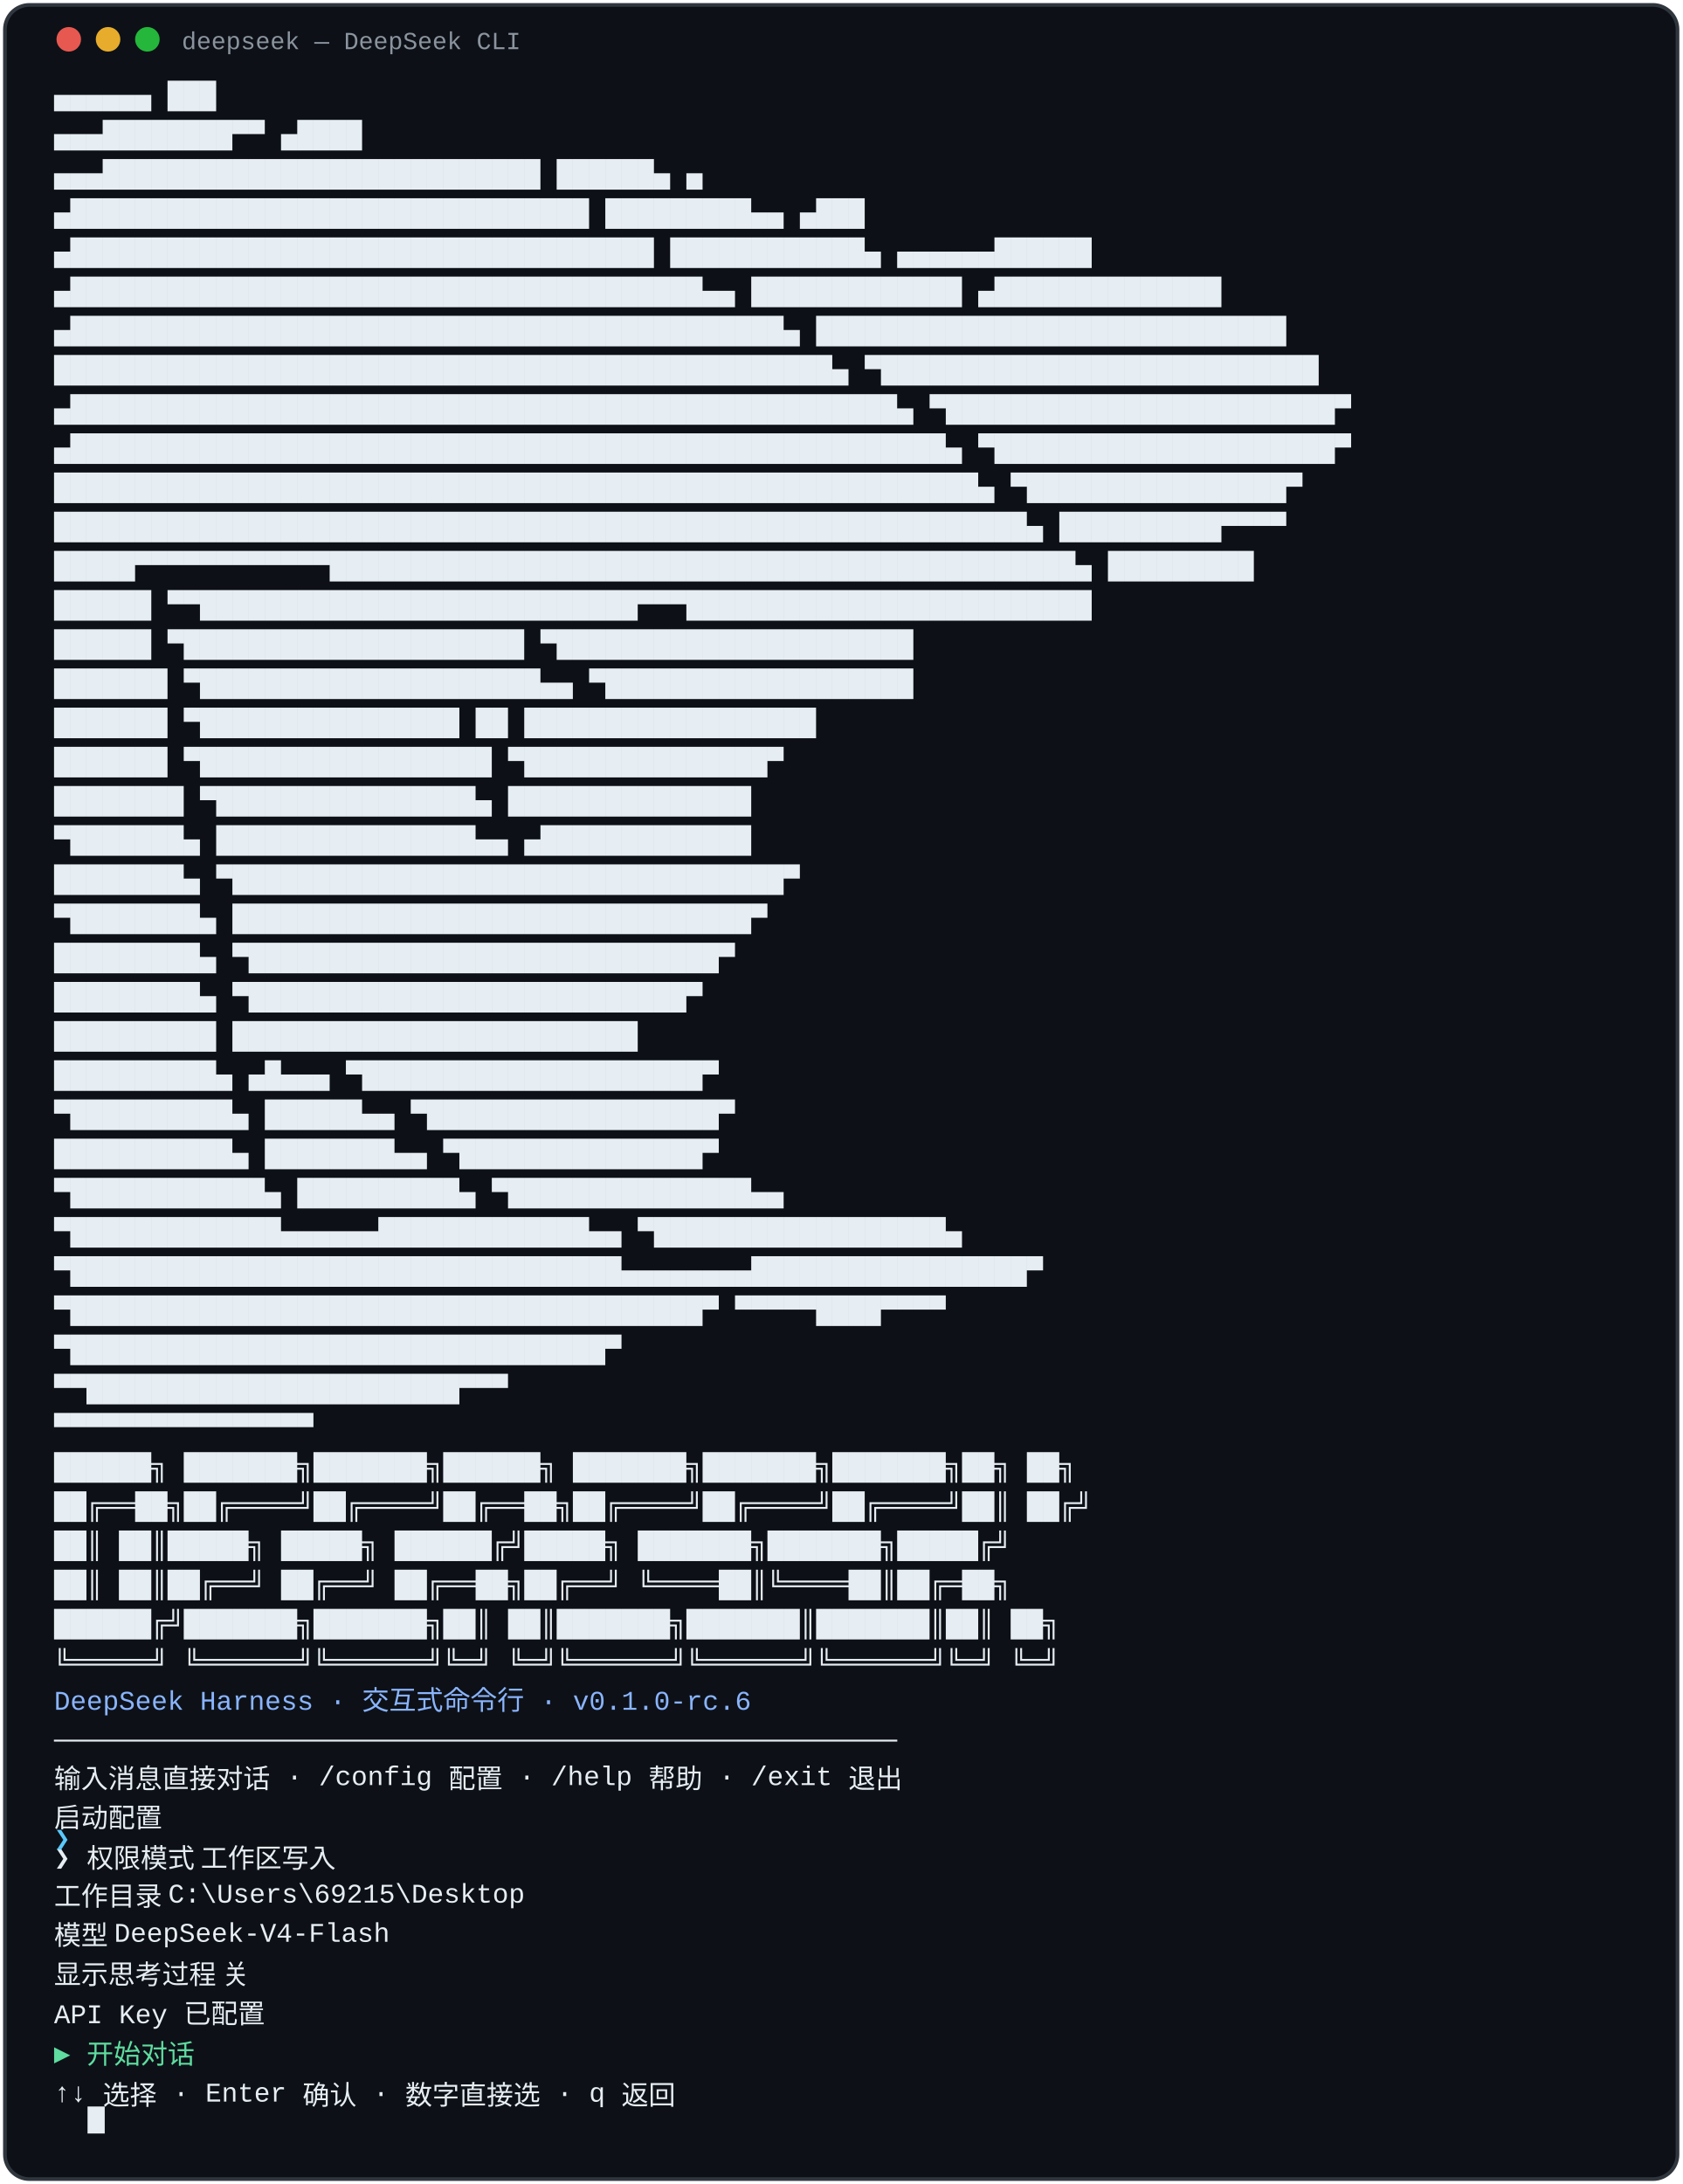
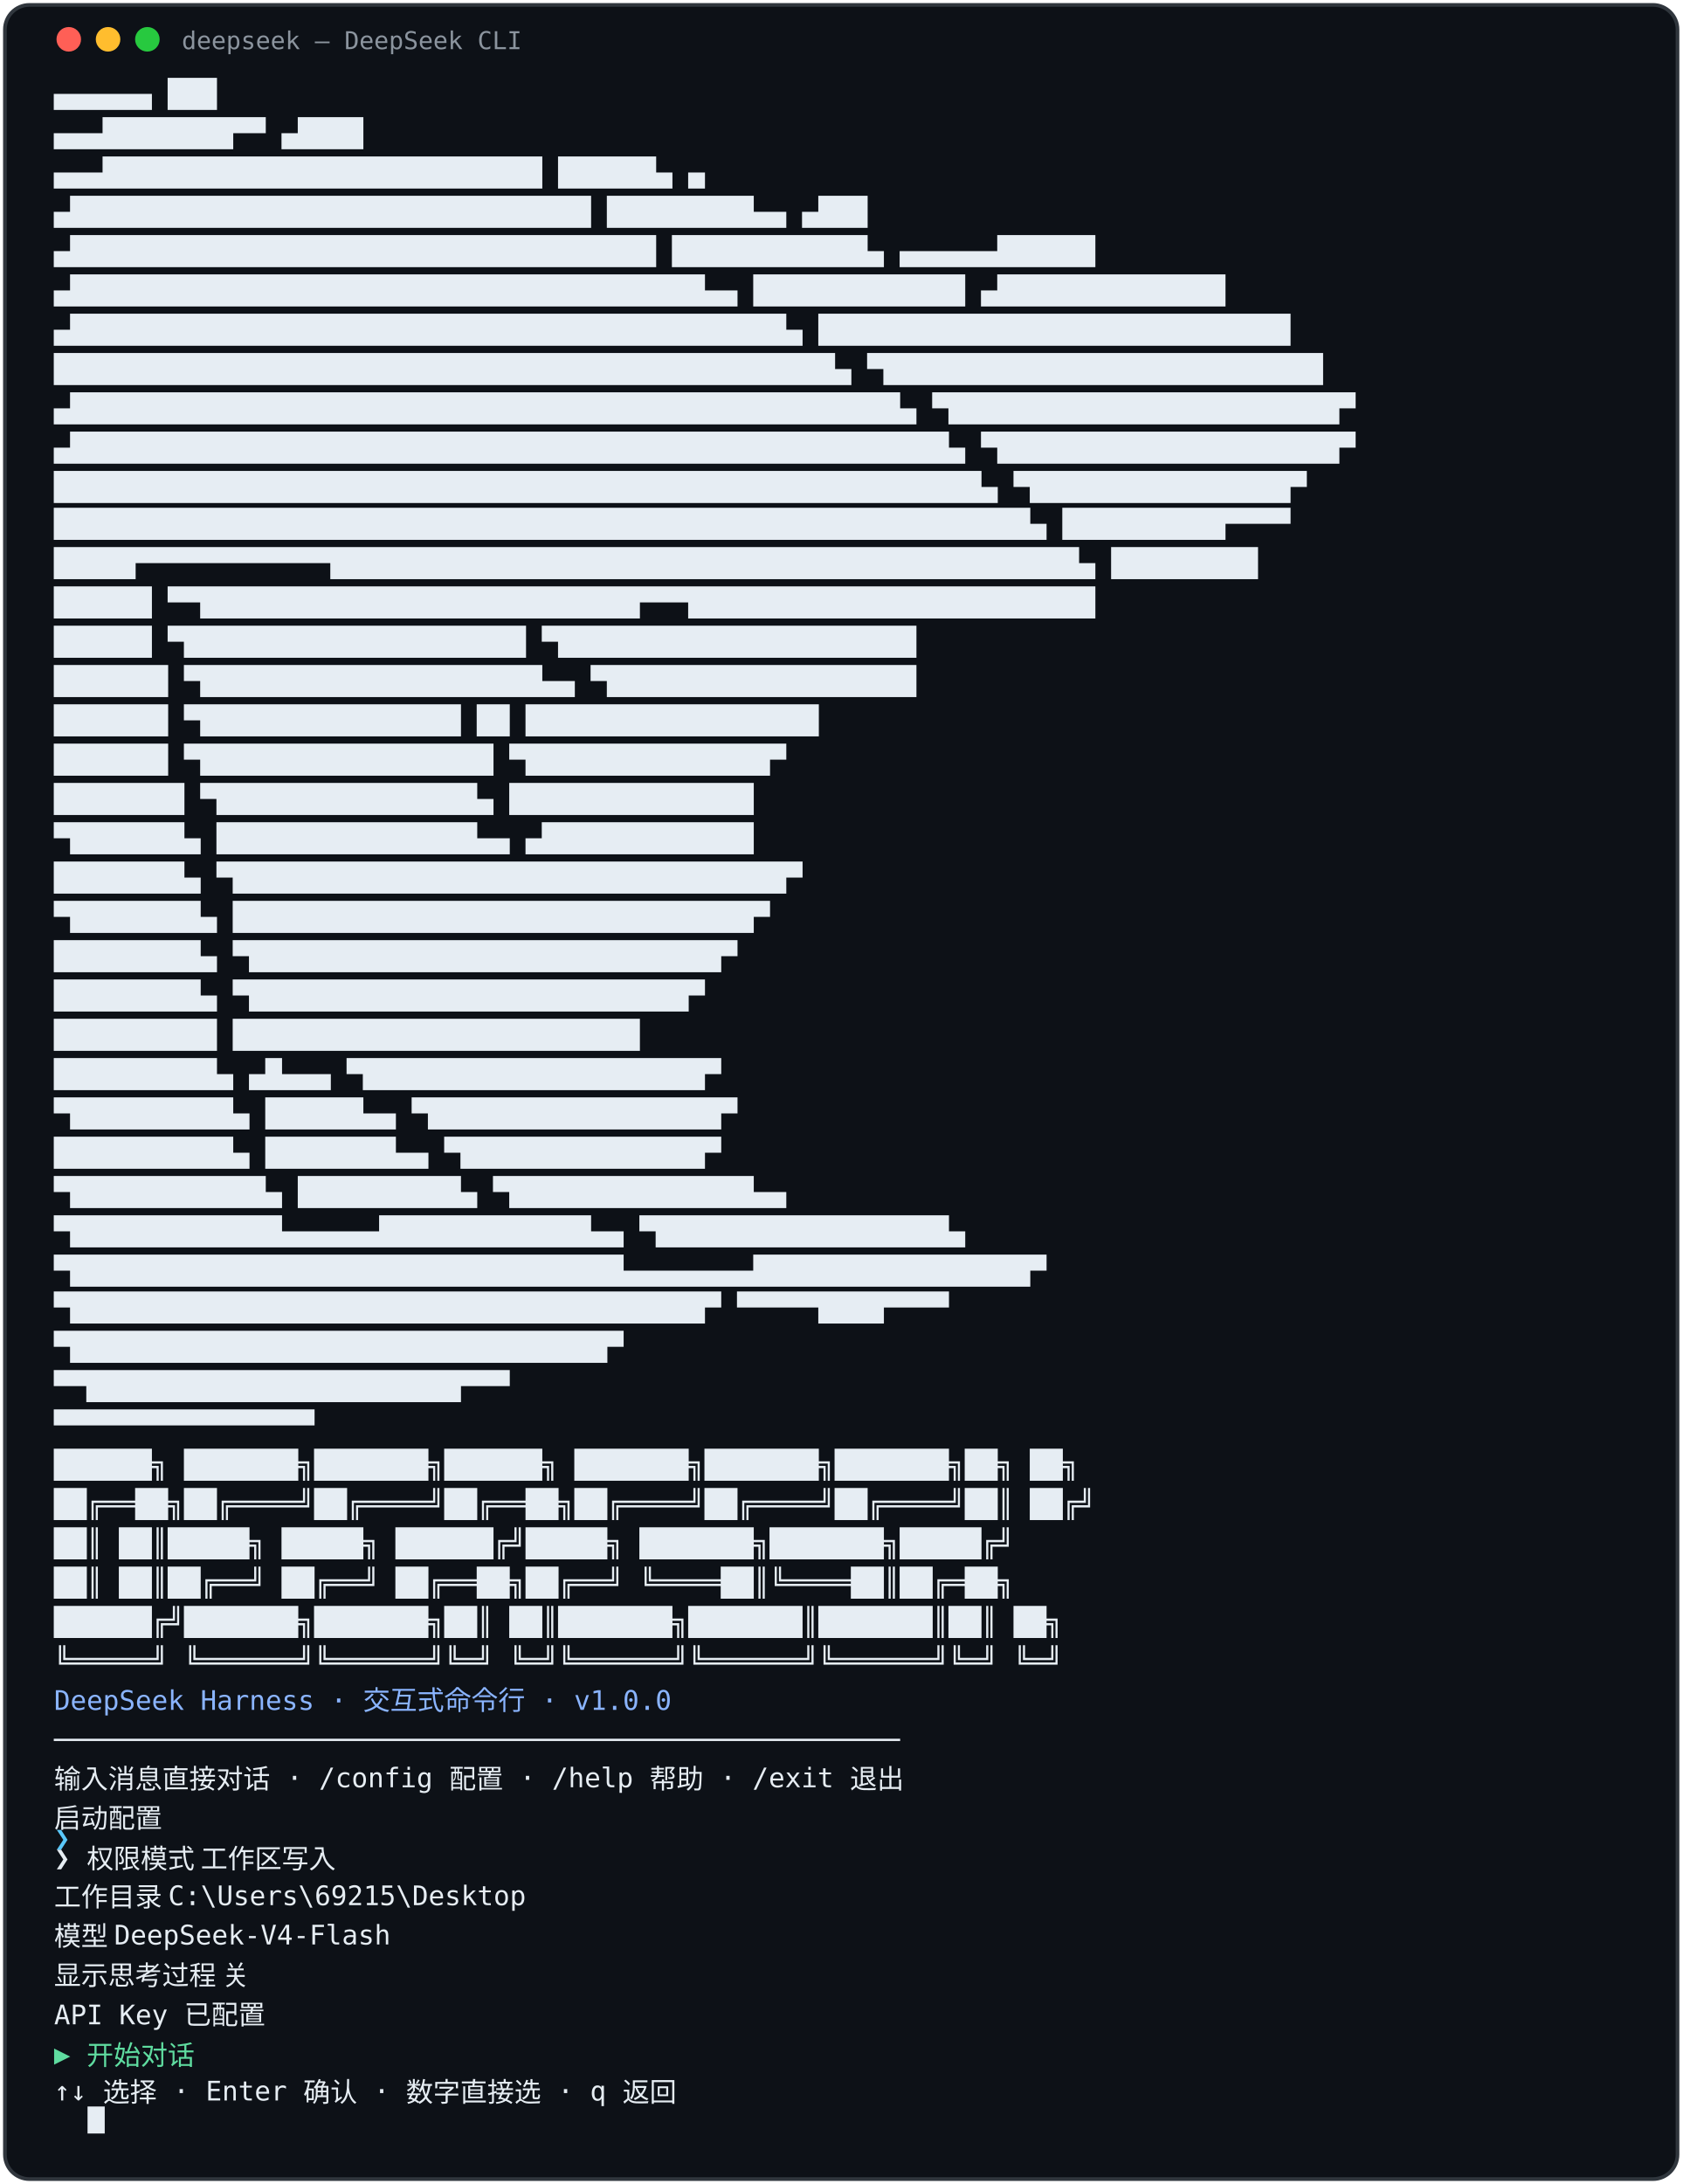
- <svg xmlns="http://www.w3.org/2000/svg" width="685" height="889" viewBox="0 0 685 889" font-family="Consolas, 'Courier New', monospace" font-size="11">
-   <defs>
-     <style>
-       text { fill: #e6edf3; }
-       text.dim { fill: #8b949e; }
-       text.sky { fill: #8ab4ff; }
-       text.green { fill: #5fdca0; }
-       .cursor {
-         fill: #5ac8fa;
-         animation: nav 1.6s ease-in-out infinite alternate;
-       }
-       .blink {
-         fill: #e6edf3;
-         animation: blink 1.1s step-end infinite;
-       }
-       @keyframes nav {
-         from { transform: translateY(0); }
-         to   { transform: translateY(63.8px); }
-       }
-       @keyframes blink {
-         0%, 49%  { opacity: 1; }
-         50%, 100% { opacity: 0; }
-       }
-       .dot { opacity: 0.9; }
-     </style>
-   </defs>
+ <svg xmlns="http://www.w3.org/2000/svg" width="685" height="889" viewBox="0 0 685 889" font-family="Consolas, 'Microsoft YaHei', 'PingFang SC', monospace" font-size="11">
  <rect x="2" y="2" width="681" height="885" rx="10" fill="#0d1117" stroke="#30363d" stroke-width="1.5" />
-   <circle cx="28" cy="16" r="5" fill="#ff5f56" class="dot" />
-   <circle cx="44" cy="16" r="5" fill="#ffbd2e" class="dot" />
-   <circle cx="60" cy="16" r="5" fill="#27c93f" class="dot" />
-   <text x="74" y="20" class="dim" font-size="10">deepseek — DeepSeek CLI</text>
-   <text x="22" y="42">                                            ▄▄▄▄▄▄              ███</text>
-   <text x="22" y="57.95">                                      ▄▄▄████████▀▀            ▄████</text>
-   <text x="22" y="73.9">                  ▄▄▄███████████████████████████               ██████▄                      ▄</text>
-   <text x="22" y="89.85">              ▄████████████████████████████████                █████████▄▄                ▄███</text>
-   <text x="22" y="105.8">           ▄████████████████████████████████████               ████████████▄      ▄▄▄▄▄▄██████</text>
-   <text x="22" y="121.75">         ▄███████████████████████████████████████▄▄            █████████████  ▄██████████████</text>
-   <text x="22" y="137.7">       ▄████████████████████████████████████████████▄           █████████████████████████████</text>
-   <text x="22" y="153.65">      ████████████████████████████████████████████████▄         ▀███████████████████████████</text>
-   <text x="22" y="169.6">    ▄███████████████████████████████████████████████████▄        ▀████████████████████████▀</text>
-   <text x="22" y="185.55">   ▄██████████████████████████████████████████████████████▄        ▀█████████████████████▀</text>
-   <text x="22" y="201.5">   █████████████████████████████████████████████████████████▄        ▀████████████████▀</text>
-   <text x="22" y="217.45">  ████████████████████████████████████████████████████████████▄       ██████████▀▀▀▀</text>
-   <text x="22" y="233.4">  █████▀▀▀▀▀▀▀▀▀▀▀▀██████████████████████████████████████████████▄    █████████</text>
-   <text x="22" y="249.35"> ██████               ▀▀███████████████████████████▀▀▀█████████████████████████</text>
-   <text x="22" y="265.3"> ██████                    ▀█████████████████████       ▀██████████████████████</text>
-   <text x="22" y="281.25"> ███████                      ▀█████████████████████▄▄    ▀███████████████████</text>
-   <text x="22" y="297.2"> ███████                         ▀████████████████  ██      ██████████████████</text>
-   <text x="22" y="313.15"> ███████                           ▀██████████████████       ▀███████████████▀</text>
-   <text x="22" y="329.1"> ████████                            ▀████████████████▄       ███████████████</text>
-   <text x="22" y="345.05"> ▀███████▄                             ████████████████▄▄     ▄█████████████</text>
-   <text x="22" y="361">  ████████▄                             ▀██████████████████████████████████▀</text>
-   <text x="22" y="376.95">  ▀████████▄                              ████████████████████████████████▀</text>
-   <text x="22" y="392.9">   █████████▄                              ▀█████████████████████████████▀</text>
-   <text x="22" y="408.85">    █████████▄                              ▀███████████████████████████▀</text>
-   <text x="22" y="424.8">     ██████████                               █████████████████████████</text>
-   <text x="22" y="440.75">      ██████████▄              ▄█▄▄▄           ▀█████████████████████▀</text>
-   <text x="22" y="456.7">       ▀██████████▄            ██████▄▄         ▀██████████████████▀</text>
-   <text x="22" y="472.65">         ███████████▄           ████████▄▄        ▀███████████████▀</text>
-   <text x="22" y="488.6">          ▀████████████▄         ██████████▄        ▀███████████████▄▄</text>
-   <text x="22" y="504.55">            ▀█████████████▄▄▄▄▄▄█████████████▄▄       ▀██████████████████▄</text>
-   <text x="22" y="520.5">              ▀██████████████████████████████████▄▄▄▄▄▄▄▄█████████████████▀</text>
-   <text x="22" y="536.45">                 ▀███████████████████████████████████████▀  ▀▀▀▀▀████▀▀▀▀</text>
-   <text x="22" y="552.4">                    ▀█████████████████████████████████▀</text>
-   <text x="22" y="568.35">                        ▀▀███████████████████████▀▀▀</text>
-   <text x="22" y="584.3">                              ▀▀▀▀▀▀▀▀▀▀▀▀▀▀▀▀</text>
-   <text x="22" y="600.25">██████╗ ███████╗███████╗██████╗ ███████╗███████╗███████╗██╗  ██╗</text>
-   <text x="22" y="616.2">██╔══██╗██╔════╝██╔════╝██╔══██╗██╔════╝██╔════╝██╔════╝██║ ██╔╝</text>
-   <text x="22" y="632.15">██║  ██║█████╗  █████╗  ██████╔╝█████╗  ███████╗███████╗█████╔╝</text>
-   <text x="22" y="648.1">██║  ██║██╔══╝  ██╔══╝  ██╔══██╗██╔══╝  ╚════██║╚════██║██╔═██╗</text>
-   <text x="22" y="664.05">██████╔╝███████╗███████╗██║  ██║███████╗███████║███████║██║  ██╗</text>
-   <text x="22" y="680">╚═════╝ ╚══════╝╚══════╝╚═╝  ╚═╝╚══════╝╚══════╝╚══════╝╚═╝  ╚═╝</text>
-   <text x="22" y="695.95" class="sky">DeepSeek Harness · 交互式命令行 · v0.1.0-rc.6</text>
-   <text x="22" y="711.9">────────────────────────────────────────────────────</text>
-   <text x="22" y="727.85">输入消息直接对话 ·  /config 配置 ·  /help 帮助 ·  /exit 退出</text>
-   <text x="22" y="743.8">启动配置</text>
-   <text x="22" y="759.75"> ❯ 权限模式      工作区写入</text>
-   <text x="22" y="775.7">   工作目录      C:\Users\69215\Desktop</text>
-   <text x="22" y="791.65">   模型          DeepSeek-V4-Flash</text>
-   <text x="22" y="807.6">   显示思考过程  关</text>
-   <text x="22" y="823.55">   API Key      已配置</text>
-   <text x="22" y="839.5" class="green">   ▶ 开始对话</text>
-   <text x="22" y="855.45">↑↓ 选择 · Enter 确认 · 数字直接选 · q 返回</text>
-   <text x="22" y="752" class="cursor" font-weight="bold">❯</text>
-   <rect x="35.64" y="857.45" width="7" height="11" class="blink" />
+   <circle cx="28" cy="16" r="5" fill="#ff5f56" />
+   <circle cx="44" cy="16" r="5" fill="#ffbd2e" />
+   <circle cx="60" cy="16" r="5" fill="#27c93f" />
+   <text x="74" y="20" fill="#8b949e" font-size="10">deepseek — DeepSeek CLI</text>
+   <text x="22" y="42" fill="#e6edf3">                                            ▄▄▄▄▄▄              ███</text>
+   <text x="22" y="58" fill="#e6edf3">                                      ▄▄▄████████▀▀            ▄████</text>
+   <text x="22" y="74" fill="#e6edf3">                  ▄▄▄███████████████████████████               ██████▄                      ▄</text>
+   <text x="22" y="90" fill="#e6edf3">              ▄████████████████████████████████                █████████▄▄                ▄███</text>
+   <text x="22" y="106" fill="#e6edf3">           ▄████████████████████████████████████               ████████████▄      ▄▄▄▄▄▄██████</text>
+   <text x="22" y="122" fill="#e6edf3">         ▄███████████████████████████████████████▄▄            █████████████  ▄██████████████</text>
+   <text x="22" y="138" fill="#e6edf3">       ▄████████████████████████████████████████████▄           █████████████████████████████</text>
+   <text x="22" y="154" fill="#e6edf3">      ████████████████████████████████████████████████▄         ▀███████████████████████████</text>
+   <text x="22" y="170" fill="#e6edf3">    ▄███████████████████████████████████████████████████▄        ▀████████████████████████▀</text>
+   <text x="22" y="186" fill="#e6edf3">   ▄██████████████████████████████████████████████████████▄        ▀█████████████████████▀</text>
+   <text x="22" y="202" fill="#e6edf3">   █████████████████████████████████████████████████████████▄        ▀████████████████▀</text>
+   <text x="22" y="217" fill="#e6edf3">  ████████████████████████████████████████████████████████████▄       ██████████▀▀▀▀</text>
+   <text x="22" y="233" fill="#e6edf3">  █████▀▀▀▀▀▀▀▀▀▀▀▀██████████████████████████████████████████████▄    █████████</text>
+   <text x="22" y="249" fill="#e6edf3"> ██████               ▀▀███████████████████████████▀▀▀█████████████████████████</text>
+   <text x="22" y="265" fill="#e6edf3"> ██████                    ▀█████████████████████       ▀██████████████████████</text>
+   <text x="22" y="281" fill="#e6edf3"> ███████                      ▀█████████████████████▄▄    ▀███████████████████</text>
+   <text x="22" y="297" fill="#e6edf3"> ███████                         ▀████████████████  ██      ██████████████████</text>
+   <text x="22" y="313" fill="#e6edf3"> ███████                           ▀██████████████████       ▀███████████████▀</text>
+   <text x="22" y="329" fill="#e6edf3"> ████████                            ▀████████████████▄       ███████████████</text>
+   <text x="22" y="345" fill="#e6edf3"> ▀███████▄                             ████████████████▄▄     ▄█████████████</text>
+   <text x="22" y="361" fill="#e6edf3">  ████████▄                             ▀██████████████████████████████████▀</text>
+   <text x="22" y="377" fill="#e6edf3">  ▀████████▄                              ████████████████████████████████▀</text>
+   <text x="22" y="393" fill="#e6edf3">   █████████▄                              ▀█████████████████████████████▀</text>
+   <text x="22" y="409" fill="#e6edf3">    █████████▄                              ▀███████████████████████████▀</text>
+   <text x="22" y="425" fill="#e6edf3">     ██████████                               █████████████████████████</text>
+   <text x="22" y="441" fill="#e6edf3">      ██████████▄              ▄█▄▄▄           ▀█████████████████████▀</text>
+   <text x="22" y="457" fill="#e6edf3">       ▀██████████▄            ██████▄▄         ▀██████████████████▀</text>
+   <text x="22" y="473" fill="#e6edf3">         ███████████▄           ████████▄▄        ▀███████████████▀</text>
+   <text x="22" y="489" fill="#e6edf3">          ▀████████████▄         ██████████▄        ▀███████████████▄▄</text>
+   <text x="22" y="505" fill="#e6edf3">            ▀█████████████▄▄▄▄▄▄█████████████▄▄       ▀██████████████████▄</text>
+   <text x="22" y="521" fill="#e6edf3">              ▀██████████████████████████████████▄▄▄▄▄▄▄▄█████████████████▀</text>
+   <text x="22" y="536" fill="#e6edf3">                 ▀███████████████████████████████████████▀  ▀▀▀▀▀████▀▀▀▀</text>
+   <text x="22" y="552" fill="#e6edf3">                    ▀█████████████████████████████████▀</text>
+   <text x="22" y="568" fill="#e6edf3">                        ▀▀███████████████████████▀▀▀</text>
+   <text x="22" y="584" fill="#e6edf3">                              ▀▀▀▀▀▀▀▀▀▀▀▀▀▀▀▀</text>
+   <text x="22" y="600" fill="#e6edf3">██████╗ ███████╗███████╗██████╗ ███████╗███████╗███████╗██╗  ██╗</text>
+   <text x="22" y="616" fill="#e6edf3">██╔══██╗██╔════╝██╔════╝██╔══██╗██╔════╝██╔════╝██╔════╝██║ ██╔╝</text>
+   <text x="22" y="632" fill="#e6edf3">██║  ██║█████╗  █████╗  ██████╔╝█████╗  ███████╗███████╗█████╔╝</text>
+   <text x="22" y="648" fill="#e6edf3">██║  ██║██╔══╝  ██╔══╝  ██╔══██╗██╔══╝  ╚════██║╚════██║██╔═██╗</text>
+   <text x="22" y="664" fill="#e6edf3">██████╔╝███████╗███████╗██║  ██║███████╗███████║███████║██║  ██╗</text>
+   <text x="22" y="680" fill="#e6edf3">╚═════╝ ╚══════╝╚══════╝╚═╝  ╚═╝╚══════╝╚══════╝╚══════╝╚═╝  ╚═╝</text>
+   <text x="22" y="696" fill="#8ab4ff">DeepSeek Harness · 交互式命令行 · v1.0.0</text>
+   <text x="22" y="712" fill="#e6edf3">────────────────────────────────────────────────────</text>
+   <text x="22" y="728" fill="#e6edf3">输入消息直接对话 ·  /config 配置 ·  /help 帮助 ·  /exit 退出</text>
+   <text x="22" y="744" fill="#e6edf3">启动配置</text>
+   <text x="22" y="760" fill="#e6edf3"> ❯ 权限模式      工作区写入</text>
+   <text x="22" y="776" fill="#e6edf3">   工作目录      C:\Users\69215\Desktop</text>
+   <text x="22" y="792" fill="#e6edf3">   模型          DeepSeek-V4-Flash</text>
+   <text x="22" y="808" fill="#e6edf3">   显示思考过程  关</text>
+   <text x="22" y="824" fill="#e6edf3">   API Key      已配置</text>
+   <text x="22" y="840" fill="#5fdca0">   ▶ 开始对话</text>
+   <text x="22" y="855" fill="#e6edf3">↑↓ 选择 · Enter 确认 · 数字直接选 · q 返回</text>
+   <text x="22" y="752" fill="#5ac8fa" font-weight="bold">
+     ❯
+     <animate attributeName="y" from="752" to="816" dur="1.6s" repeatCount="indefinite" calcMode="spline" keySplines="0.4 0 0.6 1; 0.4 0 0.6 1" keyTimes="0;0.5;1" values="752;816;752" />
+   </text>
+   <rect x="35.64" y="857.45" width="7" height="11" fill="#e6edf3">
+     <animate attributeName="opacity" values="1;1;0;0" keyTimes="0;0.4;0.5;1" dur="1.1s" repeatCount="indefinite" />
+   </rect>
</svg>
